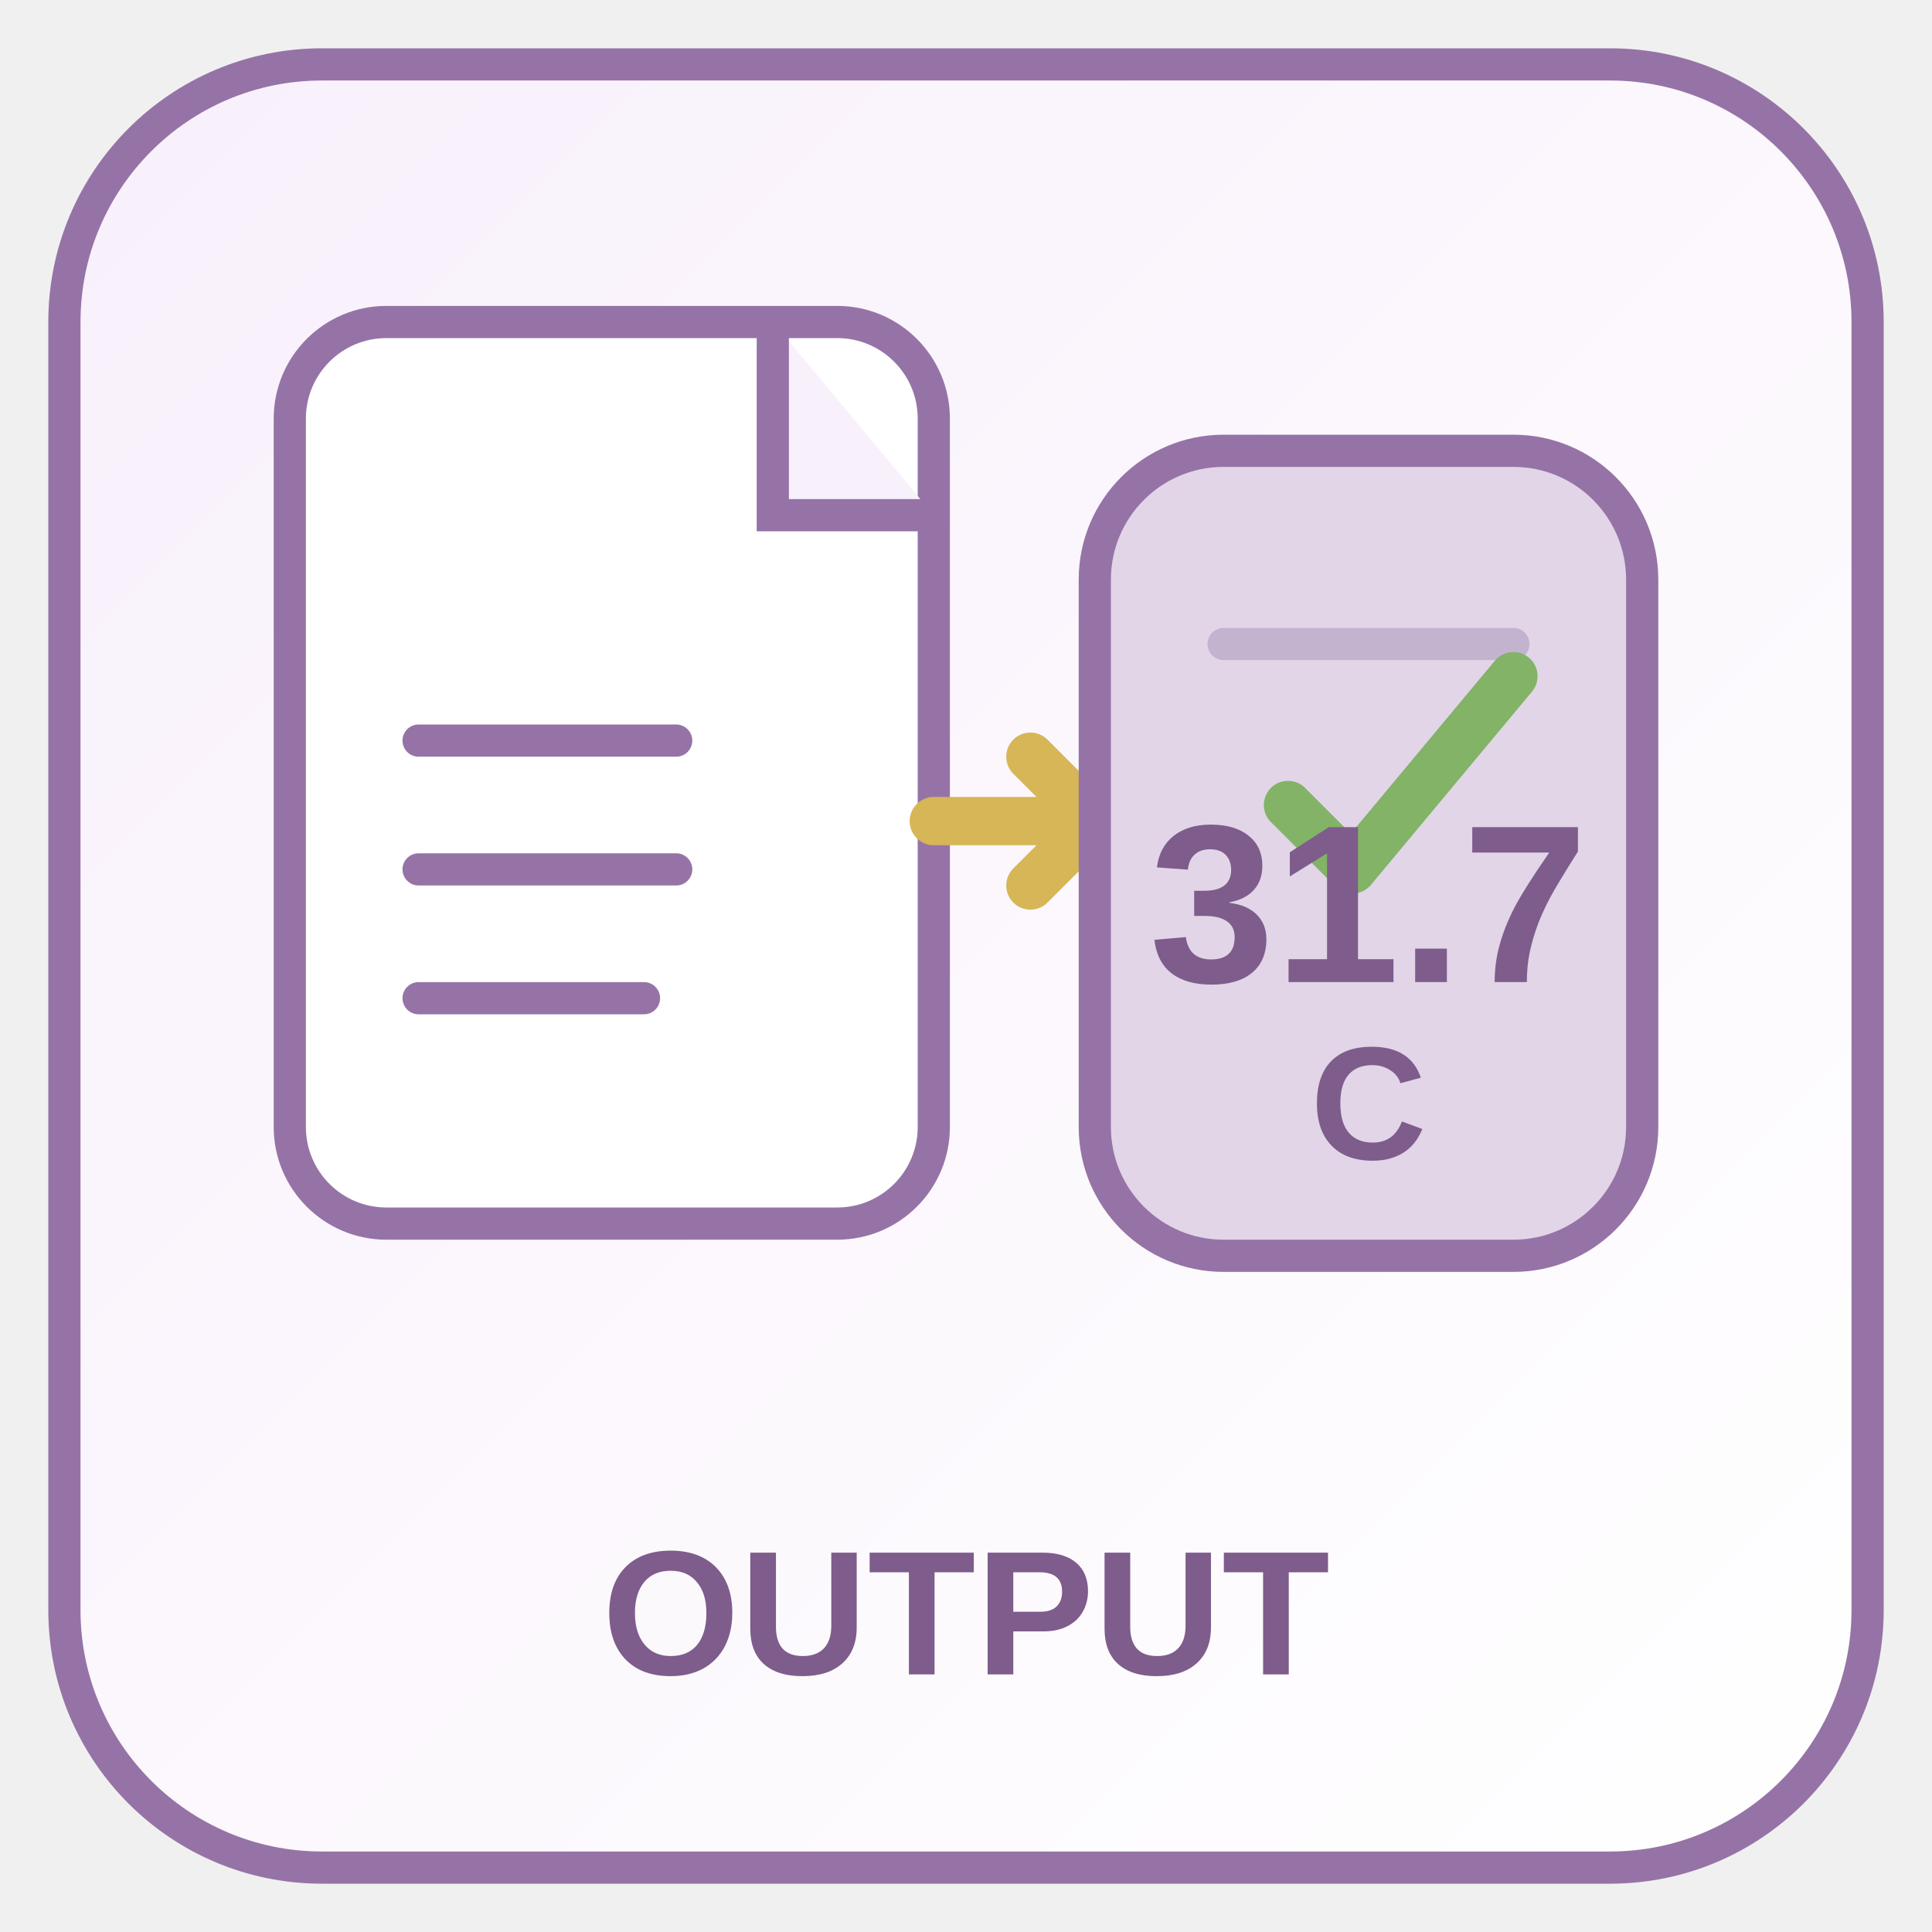
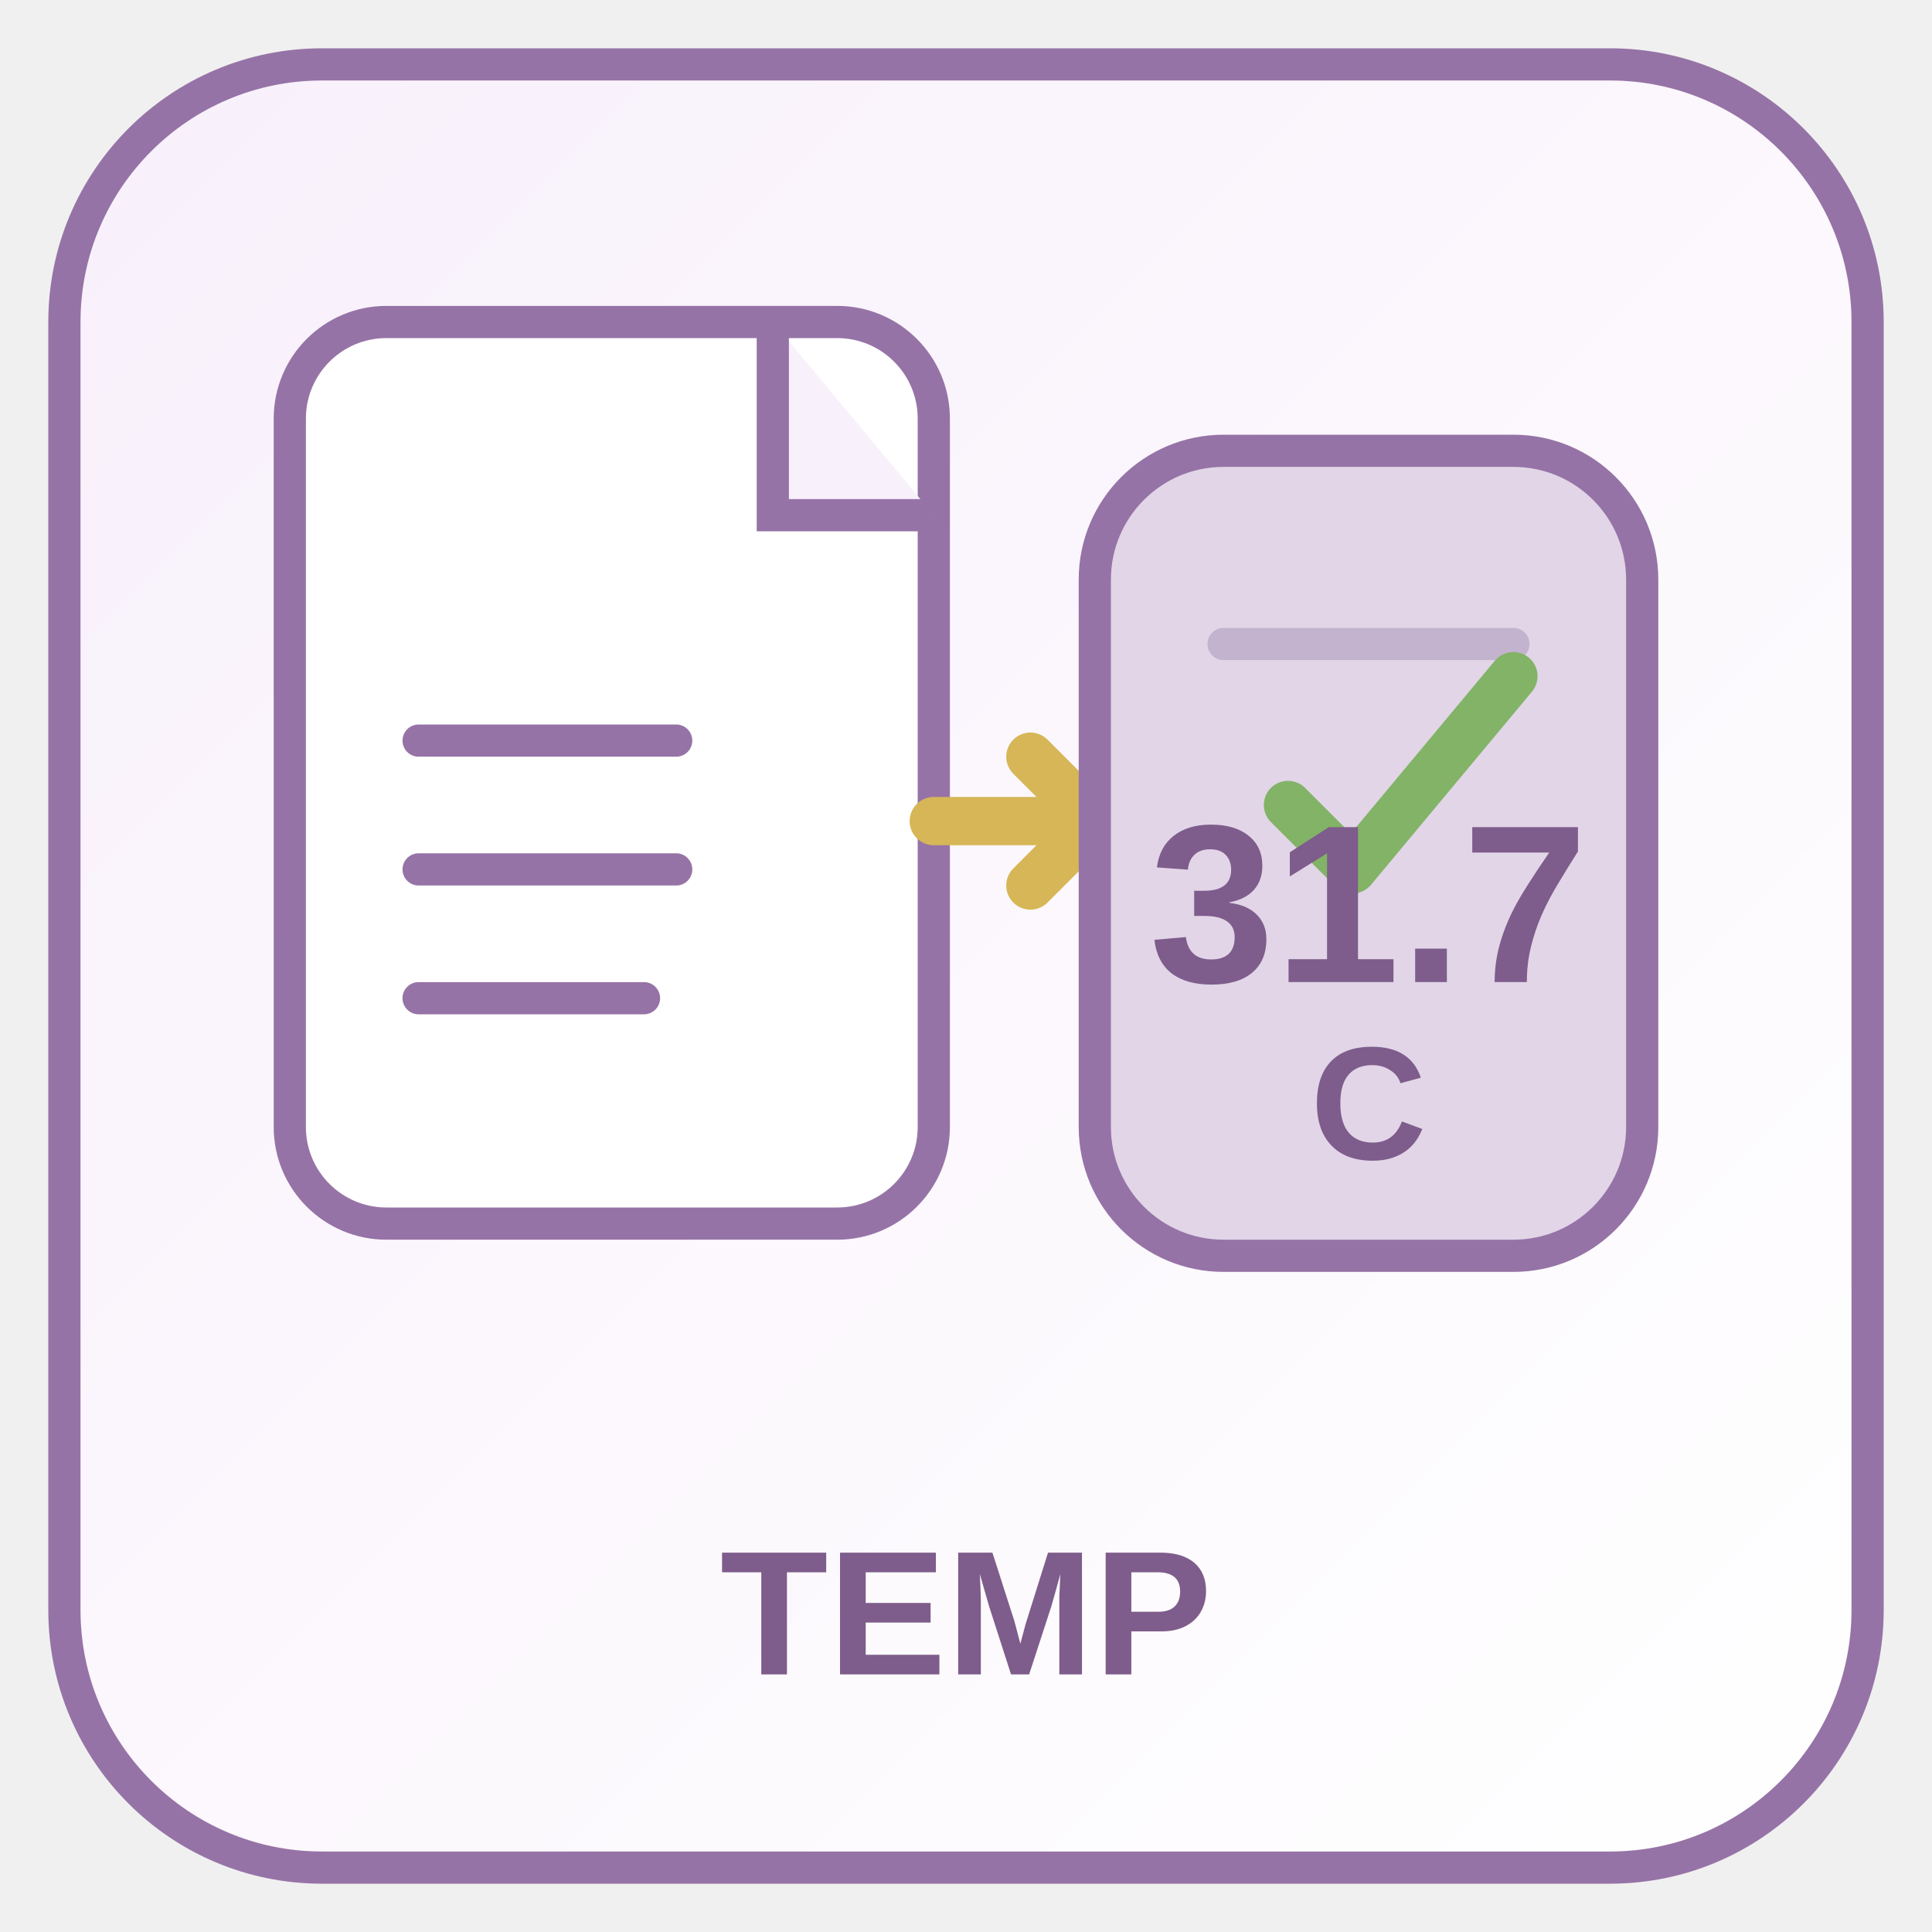
<svg xmlns="http://www.w3.org/2000/svg" width="120" height="120" viewBox="0 0 120 120">
  <defs>
    <linearGradient id="bg" x1="0" y1="0" x2="1" y2="1">
      <stop offset="0%" stop-color="#f8f0fb" />
      <stop offset="100%" stop-color="#ffffff" />
    </linearGradient>
  </defs>
  <rect x="4" y="4" width="112" height="112" rx="16" fill="url(#bg)" stroke="#9673a6" stroke-width="2" />
  <rect x="18" y="20" width="40" height="56" rx="6" fill="#ffffff" stroke="#9673a6" stroke-width="2" />
  <path d="M48 20v12h10" fill="#f8f0fb" stroke="#9673a6" stroke-width="2" />
  <path d="M26 46h16M26 54h16M26 62h14" stroke="#9673a6" stroke-width="2" stroke-linecap="round" />
  <path d="M58 51h10" stroke="#d6b656" stroke-width="3" stroke-linecap="round" />
  <path d="M68 51l-4-4M68 51l-4 4" stroke="#d6b656" stroke-width="3" stroke-linecap="round" stroke-linejoin="round" />
  <rect x="68" y="28" width="34" height="50" rx="8" fill="#e1d5e7" stroke="#9673a6" stroke-width="2" />
  <path d="M76 40h18" stroke="#c4b3cf" stroke-width="2" stroke-linecap="round" />
  <path d="M80 50l4 4 10-12" fill="none" stroke="#82b366" stroke-width="3" stroke-linecap="round" stroke-linejoin="round" />
  <text x="85" y="61" text-anchor="middle" font-family="Verdana,Arial,sans-serif" font-size="14" font-weight="700" fill="#7e5c8b">31.7</text>
  <text x="85" y="72" text-anchor="middle" font-family="Verdana,Arial,sans-serif" font-size="10" font-weight="700" fill="#7e5c8b">C</text>
-   <text x="60" y="104" text-anchor="middle" font-family="Verdana,Arial,sans-serif" font-size="11" font-weight="700" fill="#7e5c8b">OUTPUT</text>
+   <text x="60" y="104" text-anchor="middle" font-family="Verdana,Arial,sans-serif" font-size="11" font-weight="700" fill="#7e5c8b">TEMP</text>
</svg>
